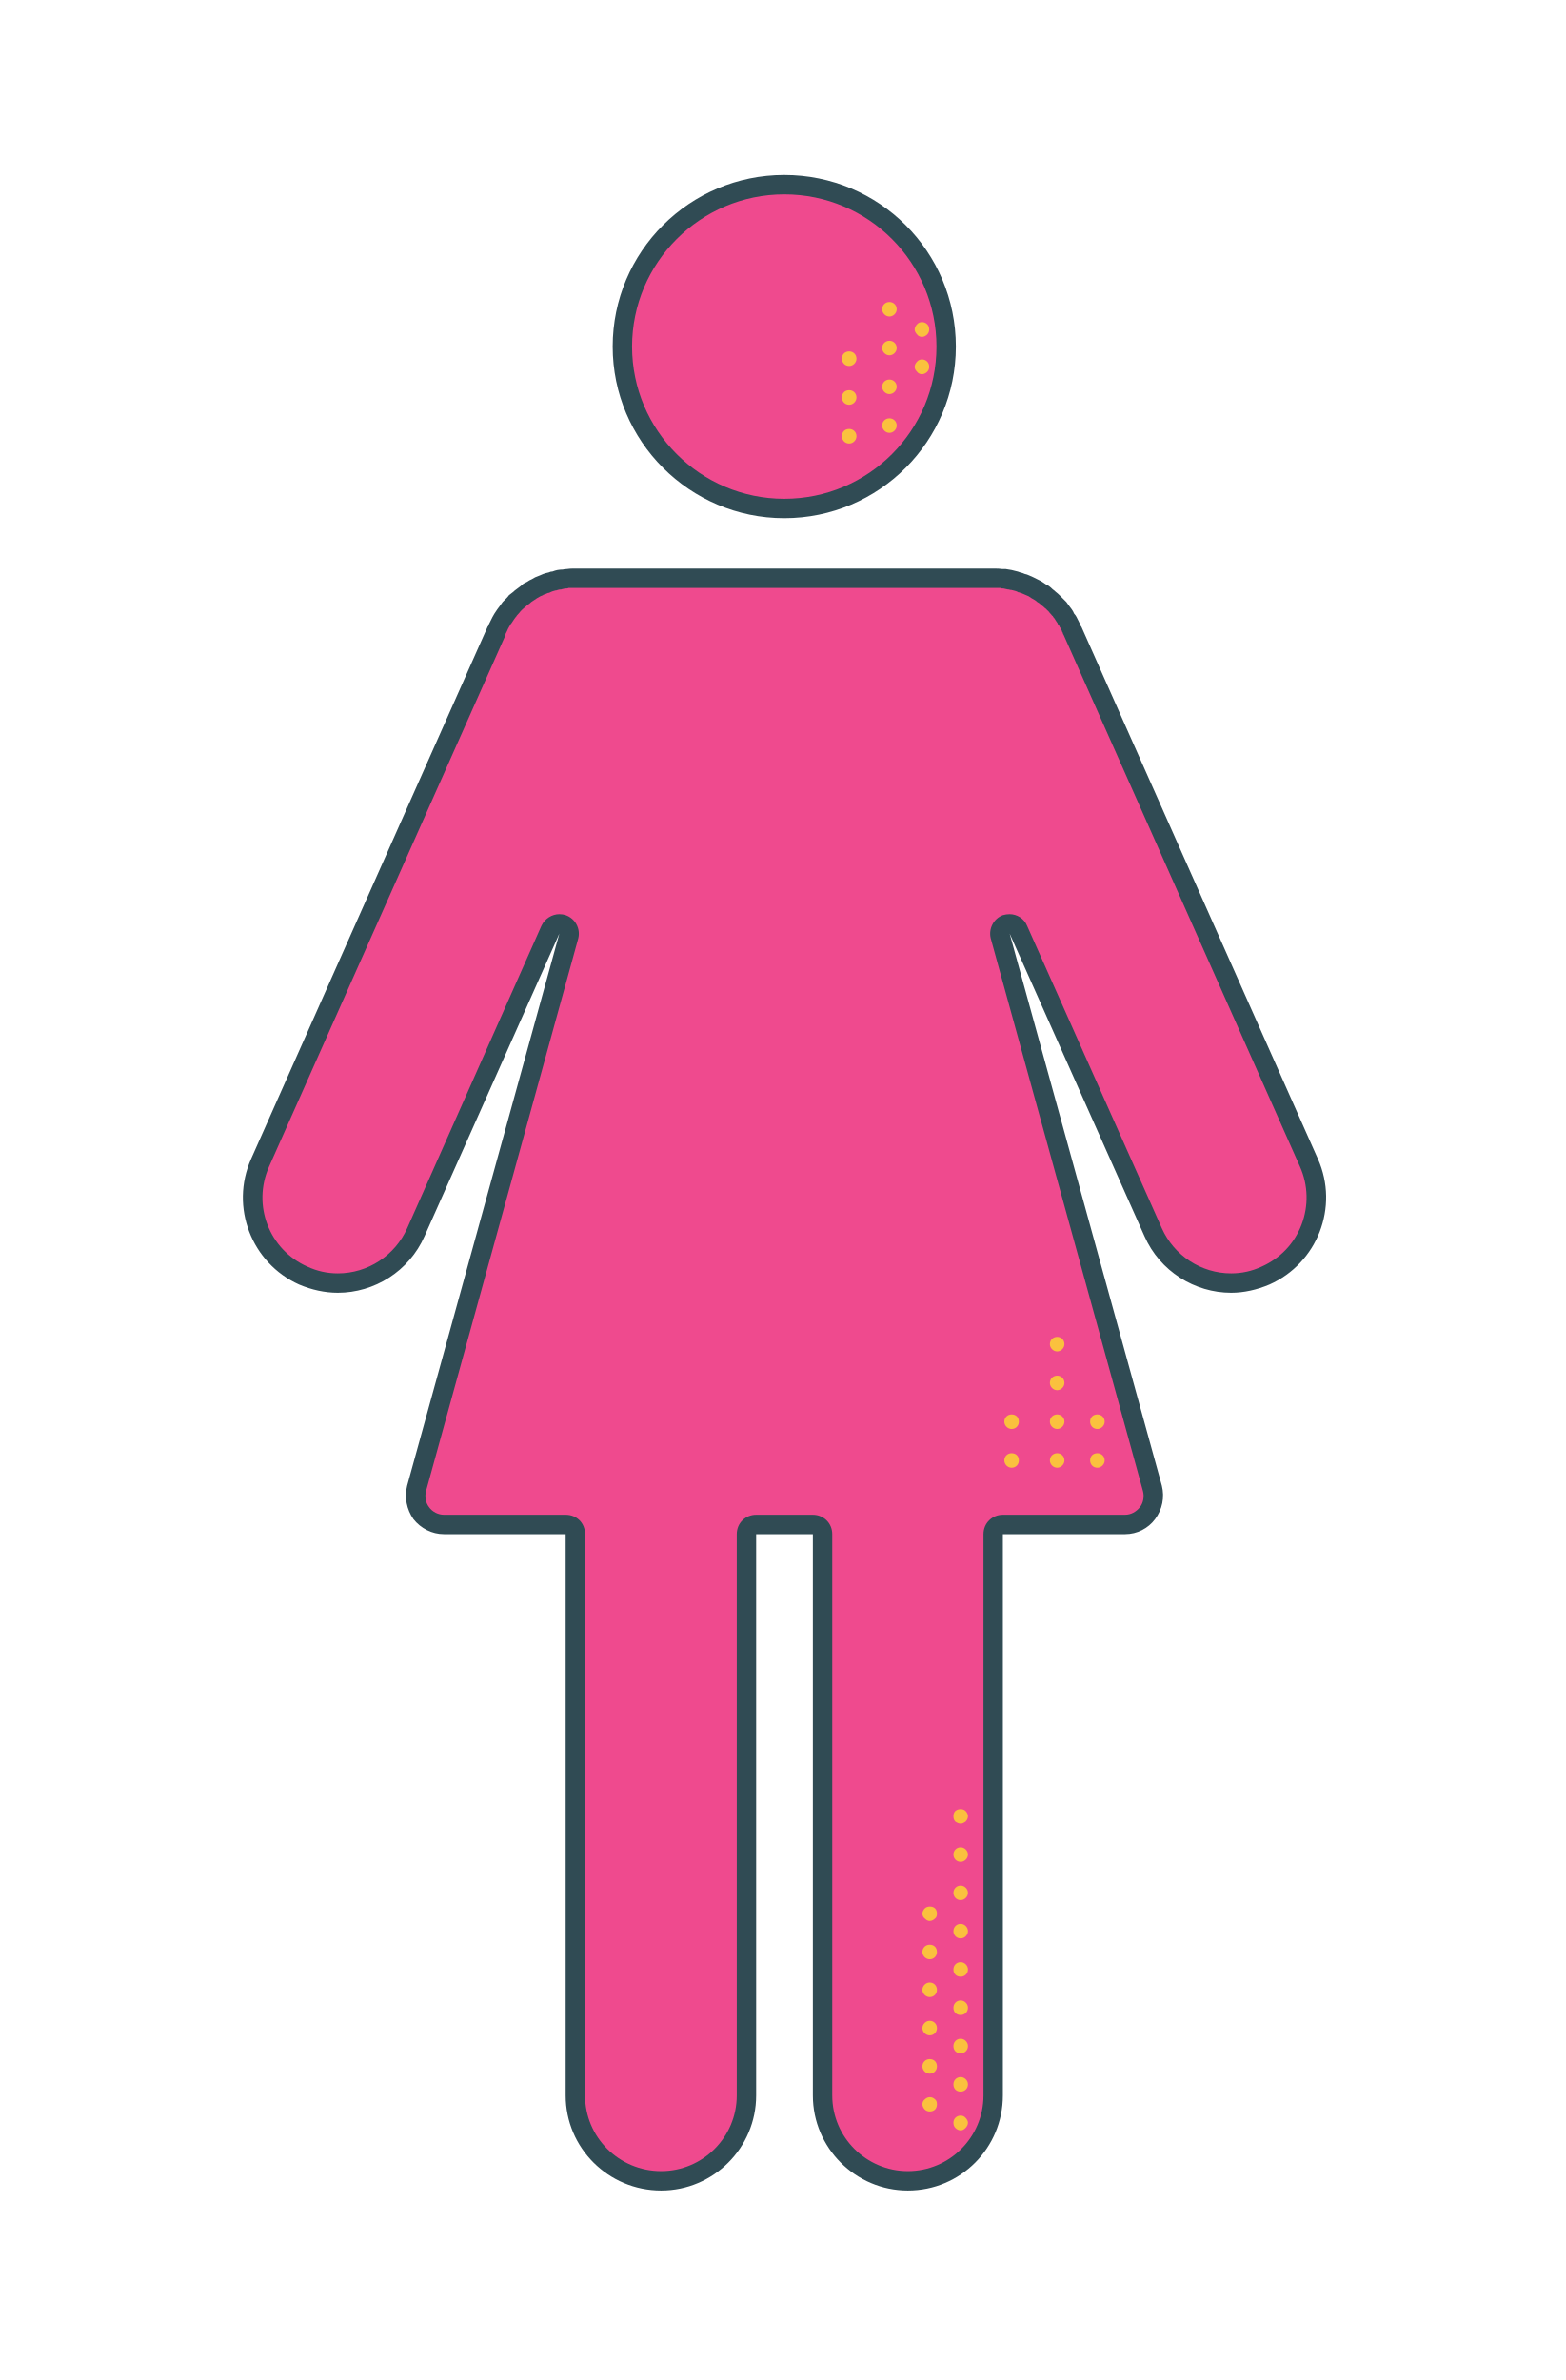
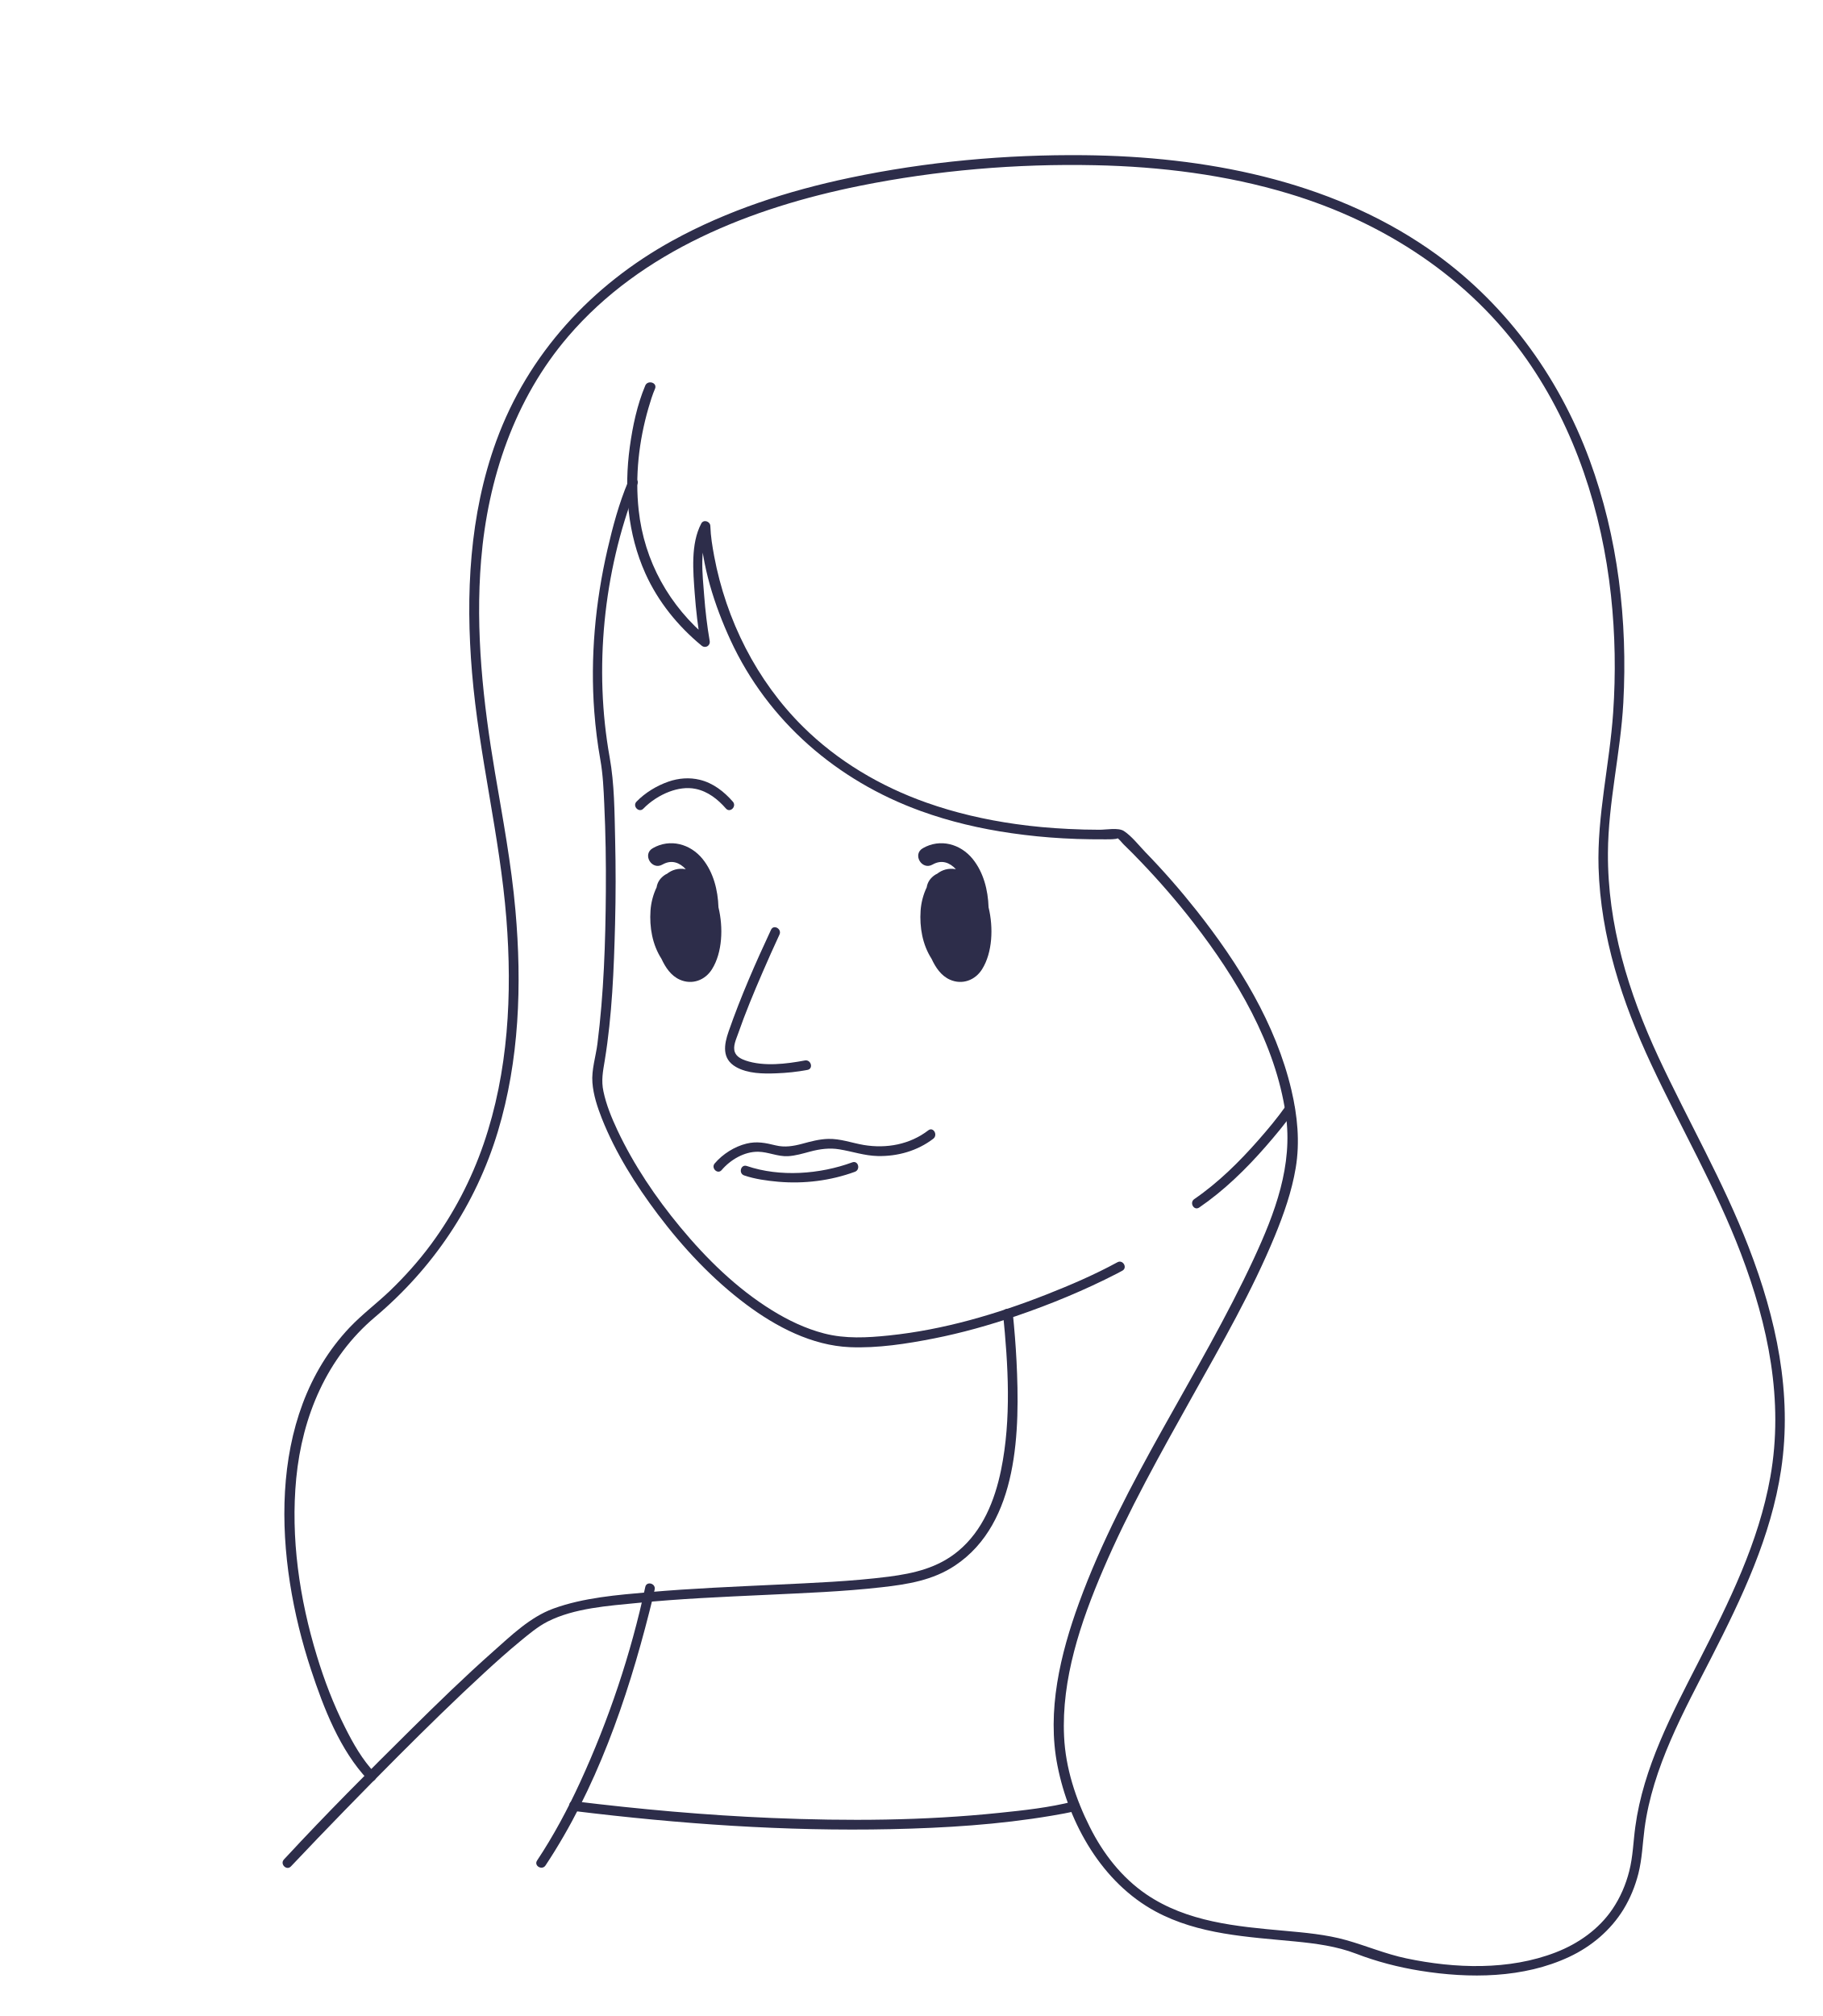
- <svg xmlns="http://www.w3.org/2000/svg" version="1.2" viewBox="0 0 323 491" width="323" height="491">
-   <style>.a{fill:#fff}.b{fill:#ef4a8e}.c{fill:#304b54}.d{fill:#fac13e}</style>
-   <path class="a" d="m662 744h-1000v-1000h1000z" />
-   <path class="b" d="m187.3 449.9c-9.7 0-17.6-7.9-17.6-17.6v-115.8c0-1.1-0.9-2-2-2h-11.7c-1.1 0-2 0.9-2 2v115.8c0 9.7-7.9 17.6-17.6 17.6-9.8 0-17.7-7.9-17.7-17.6v-115.8c0-1.1-0.9-2-2-2h-25.1c-1.8 0-3.6-0.9-4.7-2.3-1.1-1.5-1.4-3.4-1-5.1l31.4-114c0.3-1-0.2-2.1-1.2-2.4q-0.4-0.1-0.7-0.1c-0.8 0-1.5 0.4-1.8 1.2l-27.8 62.4c-2.8 6.4-9.1 10.5-16.1 10.5-2.5 0-4.9-0.5-7.1-1.5-8.9-4-12.9-14.4-9-23.3l49-110.2 0.2-0.3q0.3-0.6 0.6-1.1 0.1-0.3 0.2-0.5c0 0 0.1-0.2 0.1-0.2 0.2-0.3 0.4-0.5 0.5-0.7q0.3-0.4 0.6-0.7c0 0 0.1-0.2 0.1-0.2q0.2-0.3 0.4-0.5 0.3-0.4 0.7-0.7l0.4-0.5q0.4-0.4 0.8-0.7c0.2-0.2 0.3-0.3 0.5-0.5q0.4-0.2 0.8-0.5 0.3-0.3 0.6-0.5 0.4-0.2 0.7-0.4 0.4-0.2 0.8-0.5 0.3-0.1 0.6-0.2c0.4-0.2 0.7-0.3 1-0.5l0.6-0.2q0.5-0.2 1-0.3c0.2-0.1 0.8-0.2 0.8-0.2q0.4-0.1 0.8-0.2 0.4-0.1 0.9-0.1c0 0 0.6-0.1 0.8-0.2q0.6 0 1.2 0h0.7 86 0.3q0.7 0 1.3 0.1h0.6q0.6 0.1 1.1 0.2 0.3 0 0.6 0.1l0.2 0.1q0.4 0.1 0.8 0.2 0.5 0.1 0.9 0.3c0.3 0.1 0.5 0.2 0.7 0.2q0.5 0.2 0.9 0.4 0.3 0.2 0.7 0.4 0.4 0.2 0.7 0.4 0.4 0.2 0.8 0.4 0.3 0.2 0.6 0.5 0.4 0.2 0.8 0.6 0.2 0.1 0.5 0.4 0.4 0.3 0.8 0.7l0.3 0.4c0.4 0.3 0.6 0.6 0.8 0.8 0.1 0.2 0.5 0.6 0.5 0.6q0.3 0.4 0.5 0.7 0.3 0.4 0.5 0.7l0.2 0.3q0.1 0.2 0.2 0.5 0.3 0.5 0.6 1.1l0.1 0.2 49.1 110.3c1.9 4.3 2 9.1 0.3 13.5-1.7 4.4-5 7.9-9.3 9.8-2.3 1-4.7 1.5-7.1 1.5-7 0-13.3-4.1-16.1-10.5l-27.8-62.4c-0.3-0.8-1-1.2-1.8-1.2q-0.4 0-0.7 0.1c-1 0.4-1.5 1.4-1.2 2.4l31.3 114c0.5 1.7 0.2 3.6-0.9 5.1-1.1 1.4-2.9 2.3-4.7 2.3h-25.2c-1.1 0-2 0.9-2 2v115.8c0 9.7-7.9 17.6-17.6 17.6z" />
-   <path fill-rule="evenodd" class="c" d="m204.7 117.3c0 0 0.3 0 0.3 0q0.1 0 0.3 0 0.8 0 1.5 0.1 0.4 0 0.7 0 0.6 0.1 1.2 0.2 0.4 0.1 0.8 0.2 0.5 0.1 1 0.3 0.5 0.1 0.9 0.3 0.5 0.1 0.9 0.3 0.4 0.2 0.9 0.4 0.4 0.2 0.8 0.4 0.4 0.2 0.8 0.4 0.5 0.3 0.9 0.6 0.3 0.2 0.7 0.4 0.4 0.3 0.8 0.7 0.3 0.2 0.6 0.5 0.4 0.3 0.9 0.8 0.2 0.2 0.5 0.5 0.4 0.4 0.8 0.8 0.2 0.3 0.5 0.7 0.3 0.4 0.6 0.8 0.3 0.4 0.5 0.9 0.3 0.3 0.5 0.7 0.3 0.6 0.6 1.2 0.1 0.2 0.2 0.4l0.1 0.3q0 0 0.1 0.1l48.8 109.8c4.4 9.9-0.1 21.5-10 25.9-2.6 1.1-5.3 1.7-7.9 1.7-7.5 0-14.7-4.4-17.9-11.7l-27.8-62.4 31.4 113.9c0.6 2.4 0.1 4.9-1.4 6.9-1.4 1.9-3.7 3.1-6.2 3.1h-25.2v115.8c0 10.8-8.7 19.6-19.6 19.6-10.8 0-19.6-8.8-19.6-19.6v-115.8h-11.7v115.8c0 10.8-8.8 19.6-19.6 19.6-10.9 0-19.7-8.8-19.7-19.6v-115.8h-25.1c-2.5 0-4.8-1.2-6.3-3.1-1.4-2-1.9-4.5-1.3-6.9l31.4-113.9-27.8 62.4c-3.2 7.3-10.4 11.7-17.9 11.7-2.7 0-5.4-0.6-8-1.7-9.8-4.4-14.3-16-9.9-25.9l48.8-109.8q0-0.1 0.1-0.1l0.1-0.3q0.1-0.2 0.2-0.4 0.3-0.6 0.6-1.2 0.2-0.4 0.4-0.7 0.3-0.5 0.6-0.9 0.3-0.4 0.6-0.8 0.3-0.4 0.5-0.7 0.4-0.4 0.8-0.8 0.3-0.3 0.5-0.6 0.4-0.3 0.9-0.7 0.3-0.3 0.6-0.5 0.4-0.3 0.8-0.6 0.4-0.3 0.7-0.6 0.4-0.2 0.8-0.4 0.4-0.3 0.9-0.5 0.4-0.2 0.7-0.4 0.5-0.2 1-0.4 0.4-0.2 0.7-0.3 0.6-0.2 1.1-0.3 0.4-0.2 0.8-0.2 0.5-0.2 1-0.3 0.6-0.1 1.1-0.1 0.4-0.1 0.8-0.1 0.7-0.1 1.3-0.1 0.3 0 0.5 0c0 0 85.8 0 85.8 0q0.1 0 0.1 0 0.1 0 0.1 0zm-0.1 4h-85.9q-0.2 0-0.4 0-0.5 0-1 0-0.2 0.1-0.4 0.1h-0.3c-0.3 0.1-0.6 0.1-0.8 0.2q-0.4 0-0.7 0.1l-0.3 0.1q-0.2 0-0.5 0.1-0.4 0.1-0.8 0.3l-0.2 0.1q-0.2 0-0.4 0.1-0.4 0.2-0.8 0.3l-0.1 0.1q-0.2 0.1-0.5 0.2-0.3 0.2-0.7 0.4-0.3 0.2-0.6 0.4-0.3 0.2-0.6 0.4-0.3 0.3-0.6 0.5-0.3 0.2-0.5 0.4c-0.2 0.2-0.5 0.4-0.7 0.6q-0.1 0.1-0.3 0.3l-0.1 0.1q-0.3 0.4-0.6 0.7-0.2 0.2-0.3 0.4l-0.1 0.1c-0.2 0.3-0.4 0.5-0.5 0.7q-0.2 0.3-0.4 0.6l-0.1 0.1-0.1 0.2q-0.1 0.2-0.2 0.3-0.3 0.5-0.5 1-0.1 0.2-0.2 0.4l-0.1 0.2c0 0 0 0.1 0 0.2l-48.8 109.7c-3.5 7.9 0 17.1 7.9 20.6q3 1.4 6.3 1.4c6.2 0 11.8-3.7 14.3-9.3l27.7-62.4c0.7-1.5 2.2-2.4 3.7-2.4q0.7 0 1.3 0.2c2 0.7 3.1 2.8 2.6 4.8l-31.4 114c-0.3 1.1-0.1 2.4 0.6 3.3 0.7 1 1.9 1.6 3.1 1.6h25.1c2.3 0 4 1.7 4 4v115.8c0 8.6 7 15.6 15.7 15.6 8.6 0 15.6-7 15.6-15.6v-115.8c0-2.3 1.8-4 4-4h11.7c2.2 0 4 1.7 4 4v115.8c0 8.6 7 15.6 15.6 15.6 8.6 0 15.6-7 15.6-15.6v-115.8c0-2.3 1.8-4 4-4h25.2c1.2 0 2.3-0.6 3.1-1.6 0.7-0.9 0.9-2.2 0.6-3.3l-31.4-114c-0.5-2 0.6-4.1 2.5-4.8q0.7-0.2 1.4-0.2c1.5 0 3 0.9 3.6 2.4l27.8 62.4c2.5 5.6 8.1 9.3 14.3 9.3q3.3 0 6.3-1.4c3.8-1.7 6.7-4.7 8.2-8.6 1.5-3.9 1.4-8.2-0.3-12l-48.8-109.8q0 0-0.1-0.1v-0.2q-0.2-0.2-0.2-0.4-0.2-0.5-0.5-0.9-0.1-0.3-0.2-0.4l-0.2-0.2v-0.1q-0.2-0.3-0.4-0.6-0.2-0.4-0.5-0.7l-0.1-0.2q-0.2-0.1-0.3-0.3-0.3-0.3-0.6-0.7l-0.1-0.1q-0.2-0.1-0.3-0.3-0.4-0.3-0.7-0.6-0.3-0.2-0.5-0.4-0.3-0.3-0.7-0.5-0.2-0.2-0.5-0.4-0.3-0.2-0.7-0.4-0.3-0.2-0.6-0.4-0.3-0.1-0.7-0.3-0.3-0.1-0.7-0.3-0.3-0.1-0.6-0.2h-0.1q-0.3-0.2-0.7-0.3-0.4-0.1-0.8-0.2h-0.2q-0.2-0.1-0.5-0.1-0.4-0.1-0.9-0.2h-0.3q-0.1 0-0.2-0.1-0.7 0-1.3 0-0.1 0-0.3 0h-0.3v-4z" />
-   <path class="b" d="m161.8 104.9c-18.4 0-33.4-15-33.4-33.4 0-18.4 15-33.4 33.4-33.4 18.5 0 33.4 15 33.4 33.4 0 18.4-14.9 33.4-33.4 33.4z" />
-   <path fill-rule="evenodd" class="c" d="m197.2 71.5c0 19.5-15.8 35.4-35.4 35.4-19.5 0-35.4-15.9-35.4-35.4 0-19.6 15.9-35.4 35.4-35.4 19.6 0 35.4 15.8 35.4 35.4zm-66.8 0c0 17.3 14.1 31.4 31.4 31.4 17.4 0 31.4-14.1 31.4-31.4 0-17.3-14-31.4-31.4-31.4-17.3 0-31.4 14.1-31.4 31.4z" />
-   <path class="d" d="m198.2 376.2c-0.4 0-0.8-0.2-1.1-0.4-0.3-0.3-0.4-0.7-0.4-1.1 0-0.4 0.1-0.8 0.4-1.1 0.6-0.5 1.6-0.5 2.1 0 0.3 0.3 0.5 0.7 0.5 1.1 0 0.4-0.2 0.8-0.5 1.1-0.3 0.2-0.6 0.4-1 0.4z" />
-   <path class="d" d="m196.7 430c0-0.8 0.6-1.5 1.5-1.5 0.8 0 1.5 0.7 1.5 1.5 0 0.9-0.7 1.5-1.5 1.5-0.9 0-1.5-0.6-1.5-1.5zm0-7.9c0-0.8 0.6-1.5 1.5-1.5 0.8 0 1.5 0.7 1.5 1.5 0 0.9-0.7 1.5-1.5 1.5-0.9 0-1.5-0.6-1.5-1.5zm0-7.9c0-0.8 0.6-1.5 1.5-1.5 0.8 0 1.5 0.7 1.5 1.5 0 0.9-0.7 1.5-1.5 1.5-0.9 0-1.5-0.6-1.5-1.5zm0-7.9c0-0.8 0.6-1.5 1.5-1.5 0.8 0 1.5 0.7 1.5 1.5 0 0.9-0.7 1.5-1.5 1.5-0.9 0-1.5-0.6-1.5-1.5zm0-7.9c0-0.8 0.6-1.5 1.5-1.5 0.8 0 1.5 0.7 1.5 1.5 0 0.8-0.7 1.5-1.5 1.5-0.9 0-1.5-0.7-1.5-1.5zm0-7.9c0-0.8 0.6-1.5 1.5-1.5 0.8 0 1.5 0.7 1.5 1.5 0 0.8-0.7 1.5-1.5 1.5-0.9 0-1.5-0.7-1.5-1.5zm0-7.9c0-0.8 0.6-1.5 1.5-1.5 0.8 0 1.5 0.7 1.5 1.5 0 0.8-0.7 1.5-1.5 1.5-0.9 0-1.5-0.7-1.5-1.5z" />
-   <path class="d" d="m198.2 439.5c-0.4 0-0.8-0.2-1.1-0.5-0.3-0.3-0.4-0.7-0.4-1.1 0-0.3 0.1-0.7 0.4-1 0.6-0.6 1.6-0.6 2.1 0 0.3 0.3 0.5 0.7 0.5 1 0 0.4-0.2 0.8-0.5 1.1-0.3 0.3-0.6 0.5-1 0.5z" />
-   <path class="d" d="m191.8 396.3c-0.4 0-0.7-0.2-1-0.5-0.3-0.2-0.5-0.6-0.5-1 0-0.4 0.2-0.8 0.5-1.1 0.5-0.5 1.6-0.5 2.1 0 0.3 0.3 0.4 0.7 0.4 1.1 0 0.4-0.1 0.8-0.4 1-0.3 0.3-0.7 0.5-1.1 0.5z" />
-   <path class="d" d="m190.3 426.3c0-0.9 0.7-1.5 1.5-1.5 0.9 0 1.5 0.6 1.5 1.5 0 0.8-0.6 1.5-1.5 1.5-0.8 0-1.5-0.7-1.5-1.5zm0-7.9c0-0.8 0.7-1.5 1.5-1.5 0.9 0 1.5 0.7 1.5 1.5 0 0.8-0.6 1.5-1.5 1.5-0.8 0-1.5-0.7-1.5-1.5zm0-7.9c0-0.8 0.7-1.5 1.5-1.5 0.9 0 1.5 0.7 1.5 1.5 0 0.8-0.6 1.5-1.5 1.5-0.8 0-1.5-0.7-1.5-1.5zm0-7.8c0-0.9 0.7-1.5 1.5-1.5 0.9 0 1.5 0.6 1.5 1.5 0 0.8-0.6 1.5-1.5 1.5-0.8 0-1.5-0.7-1.5-1.5z" />
-   <path class="d" d="m191.8 435.6c-0.3 0-0.7-0.1-1-0.4-0.3-0.3-0.5-0.7-0.5-1.1 0-0.4 0.2-0.8 0.5-1 0.6-0.6 1.5-0.6 2.1 0 0.3 0.2 0.4 0.6 0.4 1 0 0.4-0.1 0.8-0.4 1.1-0.3 0.3-0.7 0.4-1.1 0.4z" />
-   <path class="d" d="m207.2 301.3c0-0.9 0.7-1.5 1.5-1.5 0.9 0 1.5 0.6 1.5 1.5 0 0.8-0.6 1.5-1.5 1.5-0.8 0-1.5-0.7-1.5-1.5zm0-8c0-0.9 0.7-1.5 1.5-1.5 0.9 0 1.5 0.6 1.5 1.5 0 0.8-0.6 1.5-1.5 1.5-0.8 0-1.5-0.7-1.5-1.5z" />
-   <path class="d" d="m216.6 301.3c0-0.9 0.7-1.5 1.5-1.5 0.8 0 1.5 0.6 1.5 1.5 0 0.8-0.7 1.5-1.5 1.5-0.8 0-1.5-0.7-1.5-1.5zm0-8c0-0.9 0.7-1.5 1.5-1.5 0.8 0 1.5 0.6 1.5 1.5 0 0.8-0.7 1.5-1.5 1.5-0.8 0-1.5-0.7-1.5-1.5zm0-8c0-0.9 0.7-1.5 1.5-1.5 0.8 0 1.5 0.6 1.5 1.5 0 0.8-0.7 1.5-1.5 1.5-0.8 0-1.5-0.7-1.5-1.5zm0-8c0-0.9 0.7-1.5 1.5-1.5 0.8 0 1.5 0.6 1.5 1.5 0 0.8-0.7 1.5-1.5 1.5-0.8 0-1.5-0.7-1.5-1.5z" />
-   <path class="d" d="m224.9 301.3c0-0.9 0.6-1.5 1.5-1.5 0.8 0 1.5 0.6 1.5 1.5 0 0.8-0.7 1.5-1.5 1.5-0.9 0-1.5-0.7-1.5-1.5zm0-8c0-0.9 0.6-1.5 1.5-1.5 0.8 0 1.5 0.6 1.5 1.5 0 0.8-0.7 1.5-1.5 1.5-0.9 0-1.5-0.7-1.5-1.5z" />
-   <path class="d" d="m173.7 90c0-0.9 0.6-1.5 1.5-1.5 0.8 0 1.5 0.6 1.5 1.5 0 0.8-0.7 1.5-1.5 1.5-0.9 0-1.5-0.7-1.5-1.5zm0-8c0-0.9 0.6-1.5 1.5-1.5 0.8 0 1.5 0.6 1.5 1.5 0 0.8-0.7 1.5-1.5 1.5-0.9 0-1.5-0.7-1.5-1.5zm0-8c0-0.9 0.6-1.5 1.5-1.5 0.8 0 1.5 0.6 1.5 1.5 0 0.8-0.7 1.5-1.5 1.5-0.9 0-1.5-0.7-1.5-1.5z" />
-   <path class="d" d="m182 87.8c0-0.9 0.7-1.5 1.5-1.5 0.8 0 1.5 0.6 1.5 1.5 0 0.8-0.7 1.5-1.5 1.5-0.8 0-1.5-0.7-1.5-1.5zm0-8c0-0.9 0.7-1.5 1.5-1.5 0.8 0 1.5 0.6 1.5 1.5 0 0.8-0.7 1.5-1.5 1.5-0.8 0-1.5-0.7-1.5-1.5zm0-8c0-0.9 0.7-1.5 1.5-1.5 0.8 0 1.5 0.6 1.5 1.5 0 0.8-0.7 1.5-1.5 1.5-0.8 0-1.5-0.7-1.5-1.5zm0-8c0-0.9 0.7-1.5 1.5-1.5 0.8 0 1.5 0.6 1.5 1.5 0 0.8-0.7 1.5-1.5 1.5-0.8 0-1.5-0.7-1.5-1.5z" />
-   <path class="d" d="m190.2 77.2c-0.4 0-0.8-0.2-1-0.5-0.3-0.3-0.5-0.6-0.5-1 0-0.4 0.2-0.8 0.5-1.1 0.5-0.6 1.5-0.6 2.1 0 0.3 0.3 0.4 0.7 0.4 1.1 0 0.3-0.1 0.7-0.4 1-0.3 0.3-0.7 0.5-1.1 0.5z" />
-   <path class="d" d="m190.2 69.5c-0.4 0-0.8-0.2-1-0.5-0.3-0.3-0.5-0.7-0.5-1 0-0.4 0.2-0.8 0.5-1.1 0.5-0.6 1.5-0.6 2.1 0 0.3 0.3 0.4 0.7 0.4 1.1 0 0.3-0.1 0.7-0.4 1-0.3 0.3-0.7 0.5-1.1 0.5z" />
-   <path class="d" d="m878.1 418.9c-9.7 0-17.6-7.9-17.6-17.6v-96.7c0-1.1-0.9-2-2-2h-11.8c-1.1 0-2 0.9-2 2v96.7c0 9.7-7.9 17.6-17.6 17.6-9.7 0-17.6-7.9-17.6-17.6v-249.4c0-1-0.8-1.8-1.8-1.9q-0.1-0.1-0.2-0.1c-0.9 0-1.7 0.7-1.9 1.6l-17.6 68.9c-2 7.8-9 13.3-17 13.3q-2.2 0-4.4-0.6c-9.4-2.4-15.1-12-12.7-21.4l28-110.2c0.1-0.1 0.1-0.3 0.1-0.4q0.2-0.4 0.4-1 0.1-0.3 0.2-0.6 0.2-0.5 0.4-0.9 0.2-0.4 0.3-0.7 0.2-0.4 0.5-0.8 0.2-0.4 0.4-0.8 0.2-0.3 0.5-0.6 0.2-0.4 0.5-0.8 0.3-0.3 0.5-0.6 0.3-0.3 0.6-0.6 0.3-0.3 0.6-0.6 0.3-0.3 0.6-0.6 0.4-0.3 0.7-0.5 0.3-0.3 0.6-0.5 0.4-0.3 0.9-0.5 0.2-0.2 0.5-0.4 0.5-0.3 1-0.5l0.5-0.3q0.5-0.2 1-0.4 0.3-0.1 0.6-0.2 0.5-0.1 1-0.3 0.4-0.1 0.7-0.2 0.5-0.1 0.9-0.1 0.4-0.1 0.9-0.2 0.4 0 0.8-0.1 0.5 0 1 0c0.1 0 0.3 0 0.3 0h107.3c0 0 0.3 0 0.4 0q0.5 0 1.1 0 0.3 0.1 0.6 0.1 0.6 0.1 1 0.2 0.4 0 0.8 0.1 0.4 0.1 0.9 0.2 0.4 0.2 0.8 0.3 0.4 0.1 0.7 0.3 0.5 0.1 0.9 0.3l0.6 0.3c0.4 0.2 0.7 0.3 1 0.5q0.2 0.2 0.5 0.3c0.3 0.2 0.6 0.4 0.9 0.6q0.3 0.2 0.6 0.5 0.3 0.2 0.6 0.5 0.4 0.3 0.7 0.6c0.2 0.2 0.4 0.4 0.6 0.6q0.3 0.3 0.6 0.7 0.3 0.3 0.5 0.5 0.3 0.4 0.6 0.8 0.2 0.3 0.4 0.6 0.2 0.4 0.4 0.8 0.3 0.4 0.5 0.7 0.1 0.4 0.3 0.8 0.2 0.4 0.4 0.9 0.1 0.3 0.2 0.7 0.2 0.5 0.4 1c0 0 0 0.2 0 0.2l28.1 110.3c2.4 9.4-3.3 19-12.7 21.4q-2.2 0.6-4.4 0.6c-8 0-15-5.5-17-13.3l-17.6-68.9c-0.2-0.9-1-1.5-1.9-1.5q-0.1 0-0.2 0c-1 0.1-1.8 1-1.8 2v249.3c0 9.7-7.9 17.6-17.6 17.6z" />
-   <path fill-rule="evenodd" class="c" d="m906.6 86.3q0.6 0 1.2 0 0.4 0.1 0.8 0.1 0.6 0.1 1.1 0.2 0.4 0.1 0.9 0.2 0.4 0.1 0.9 0.2 0.5 0.1 1 0.3 0.4 0.1 0.8 0.3 0.5 0.2 1 0.4 0.3 0.2 0.7 0.3 0.5 0.3 0.9 0.6 0.4 0.2 0.7 0.4 0.5 0.3 0.9 0.6 0.4 0.2 0.7 0.5 0.4 0.3 0.7 0.6 0.4 0.3 0.8 0.7 0.3 0.3 0.6 0.6 0.4 0.3 0.7 0.8 0.3 0.3 0.5 0.6 0.4 0.4 0.7 0.8 0.2 0.4 0.5 0.7 0.2 0.5 0.5 0.9 0.2 0.4 0.4 0.8 0.2 0.4 0.4 0.8 0.3 0.5 0.5 1 0.1 0.4 0.2 0.8 0.2 0.6 0.4 1.1 0.1 0.2 0.1 0.4l28.1 110.2c2.6 10.5-3.7 21.2-14.2 23.9q-2.4 0.6-4.9 0.6c-8.7 0-16.7-5.9-18.9-14.8l-17.6-68.9v249.3c0 10.8-8.8 19.6-19.6 19.6-10.8 0-19.6-8.8-19.6-19.6v-96.7h-11.8v96.7c0 10.8-8.8 19.6-19.6 19.6-10.8 0-19.6-8.8-19.6-19.6v-249.4l-17.6 69c-2.2 8.9-10.2 14.8-18.9 14.8q-2.5 0-4.9-0.6c-10.5-2.7-16.8-13.4-14.2-23.9l28.1-110.2q0.1-0.2 0.1-0.4 0.2-0.5 0.4-1.1 0.1-0.4 0.2-0.8 0.2-0.5 0.5-1 0.2-0.4 0.4-0.8 0.2-0.4 0.4-0.8 0.3-0.4 0.5-0.9 0.3-0.3 0.5-0.7 0.3-0.4 0.7-0.8 0.2-0.3 0.5-0.7 0.3-0.4 0.7-0.7 0.3-0.3 0.6-0.7 0.4-0.3 0.7-0.6 0.4-0.3 0.8-0.6 0.3-0.3 0.7-0.5 0.4-0.3 0.9-0.6 0.3-0.2 0.6-0.4 0.5-0.3 1.1-0.6 0.3-0.1 0.6-0.3 0.5-0.2 1.1-0.4 0.3-0.2 0.7-0.3 0.5-0.2 1-0.3 0.5-0.1 0.9-0.2 0.5-0.1 0.9-0.2 0.5-0.1 1.1-0.2 0.4 0 0.8-0.1 0.6 0 1.2 0 0.2 0 0.4 0h107.2q0.2 0 0.4 0zm-107.6 4q-0.1 0-0.3 0-0.5 0-1 0-0.3 0.1-0.6 0.1-0.5 0.1-0.9 0.1-0.3 0.1-0.7 0.2-0.3 0.1-0.7 0.2-0.4 0.1-0.8 0.2-0.3 0.1-0.5 0.2-0.5 0.2-1 0.4-0.2 0.1-0.4 0.2-0.4 0.2-0.9 0.4-0.2 0.2-0.5 0.4-0.3 0.2-0.7 0.4-0.3 0.2-0.5 0.4-0.4 0.3-0.7 0.6-0.2 0.2-0.5 0.4-0.3 0.3-0.6 0.6c-0.1 0.1-0.3 0.4-0.5 0.6q-0.2 0.2-0.4 0.5-0.3 0.3-0.5 0.7-0.2 0.2-0.4 0.5-0.2 0.3-0.4 0.7-0.2 0.3-0.4 0.7-0.1 0.3-0.3 0.6-0.2 0.4-0.3 0.8-0.2 0.3-0.2 0.6-0.2 0.4-0.3 0.9c-0.1 0.1-0.1 0.2-0.1 0.4l-28.1 110.1c-2.1 8.4 3 16.9 11.3 19q1.9 0.5 3.9 0.5c7.1 0 13.3-4.9 15.1-11.8l17.5-68.9c0.5-1.8 2.1-3.1 3.9-3.1q0.2 0 0.5 0.1c2 0.2 3.5 1.9 3.5 3.9v249.4c0 8.6 7 15.6 15.6 15.6 8.6 0 15.6-7 15.6-15.6v-96.7c0-2.2 1.8-4 4-4h11.8c2.2 0 4 1.8 4 4v96.7c0 8.6 7 15.6 15.6 15.6 8.6 0 15.6-7 15.6-15.6v-249.3c0-2.1 1.5-3.8 3.5-4q0.3 0 0.5 0c1.8 0 3.4 1.2 3.9 3l17.5 68.9c1.8 6.9 8 11.8 15.1 11.8q2 0 3.9-0.5c8.4-2.1 13.4-10.6 11.3-19l-28-110.1q-0.1-0.2-0.2-0.4-0.1-0.5-0.2-0.9-0.2-0.3-0.3-0.6-0.1-0.4-0.3-0.8-0.2-0.3-0.3-0.7-0.2-0.3-0.4-0.6-0.2-0.4-0.4-0.7-0.2-0.3-0.4-0.5-0.2-0.4-0.5-0.7-0.2-0.3-0.4-0.5-0.3-0.4-0.6-0.7-0.2-0.2-0.4-0.4l-0.1-0.1q-0.2-0.2-0.5-0.5-0.3-0.2-0.6-0.4-0.3-0.3-0.6-0.5-0.3-0.2-0.7-0.4l-0.1-0.1q-0.2-0.1-0.4-0.3-0.4-0.2-0.8-0.4h-0.1q-0.3-0.1-0.5-0.2-0.4-0.2-0.8-0.4-0.3-0.1-0.6-0.2-0.4-0.1-0.8-0.2-0.4-0.1-0.7-0.2-0.4-0.1-0.7-0.2-0.5 0-0.9-0.1-0.3 0-0.6-0.1-0.5 0-1 0-0.2 0-0.4 0z" />
-   <path class="d" d="m852.6 73.9c-18.4 0-33.4-15-33.4-33.4 0-18.4 15-33.4 33.4-33.4 18.4 0 33.4 15 33.4 33.4 0 18.4-15 33.4-33.4 33.4z" />
-   <path fill-rule="evenodd" class="c" d="m888 40.5c0 19.5-15.8 35.4-35.4 35.4-19.6 0-35.4-15.9-35.4-35.4 0-19.6 15.8-35.4 35.4-35.4 19.6 0 35.4 15.8 35.4 35.4zm-66.8 0c0 17.3 14.1 31.4 31.4 31.4 17.3 0 31.4-14.1 31.4-31.4 0-17.3-14.1-31.4-31.4-31.4-17.3 0-31.4 14.1-31.4 31.4z" />
-   <path class="b" d="m888.2 345.2c-0.4 0-0.7-0.2-1-0.4-0.3-0.3-0.5-0.7-0.5-1.1 0-0.4 0.2-0.8 0.5-1.1 0.6-0.5 1.5-0.5 2.1 0 0.3 0.3 0.4 0.7 0.4 1.1 0 0.4-0.1 0.8-0.4 1.1-0.3 0.2-0.7 0.4-1.1 0.4z" />
-   <path class="b" d="m886.7 399c0-0.8 0.7-1.5 1.5-1.5 0.9 0 1.5 0.7 1.5 1.5 0 0.9-0.6 1.5-1.5 1.5-0.8 0-1.5-0.6-1.5-1.5zm0-7.9c0-0.8 0.7-1.5 1.5-1.5 0.9 0 1.5 0.7 1.5 1.5 0 0.9-0.6 1.5-1.5 1.5-0.8 0-1.5-0.6-1.5-1.5zm0-7.9c0-0.8 0.7-1.5 1.5-1.5 0.9 0 1.5 0.7 1.5 1.5 0 0.9-0.6 1.5-1.5 1.5-0.8 0-1.5-0.6-1.5-1.5zm0-7.9c0-0.8 0.7-1.5 1.5-1.5 0.9 0 1.5 0.7 1.5 1.5 0 0.9-0.6 1.5-1.5 1.5-0.8 0-1.5-0.6-1.5-1.5zm0-7.9c0-0.8 0.7-1.5 1.5-1.5 0.9 0 1.5 0.7 1.5 1.5 0 0.8-0.6 1.5-1.5 1.5-0.8 0-1.5-0.7-1.5-1.5zm0-7.9c0-0.8 0.7-1.5 1.5-1.5 0.9 0 1.5 0.7 1.5 1.5 0 0.8-0.6 1.5-1.5 1.5-0.8 0-1.5-0.7-1.5-1.5zm0-7.9c0-0.8 0.7-1.5 1.5-1.5 0.9 0 1.5 0.7 1.5 1.5 0 0.8-0.6 1.5-1.5 1.5-0.8 0-1.5-0.7-1.5-1.5z" />
-   <path class="b" d="m888.2 408.5c-0.4 0-0.7-0.2-1-0.5-0.3-0.3-0.5-0.7-0.5-1.1 0-0.3 0.2-0.7 0.5-1 0.5-0.6 1.5-0.6 2.1 0 0.3 0.3 0.4 0.7 0.4 1 0 0.4-0.1 0.8-0.4 1.1-0.3 0.3-0.7 0.5-1.1 0.5z" />
-   <path class="b" d="m881.9 365.3c-0.4 0-0.7-0.2-1-0.5-0.3-0.2-0.5-0.6-0.5-1 0-0.4 0.2-0.8 0.5-1.1 0.5-0.5 1.5-0.5 2.1 0 0.3 0.3 0.4 0.7 0.4 1.1 0 0.4-0.1 0.8-0.4 1-0.3 0.3-0.7 0.5-1.1 0.5z" />
-   <path class="b" d="m880.4 395.3c0-0.9 0.7-1.5 1.5-1.5 0.9 0 1.5 0.6 1.5 1.5 0 0.8-0.6 1.5-1.5 1.5-0.8 0-1.5-0.7-1.5-1.5zm0-7.9c0-0.8 0.7-1.5 1.5-1.5 0.9 0 1.5 0.7 1.5 1.5 0 0.8-0.6 1.5-1.5 1.5-0.8 0-1.5-0.7-1.5-1.5zm0-7.9c0-0.8 0.7-1.5 1.5-1.5 0.9 0 1.5 0.7 1.5 1.5 0 0.8-0.6 1.5-1.5 1.5-0.8 0-1.5-0.7-1.5-1.5zm0-7.8c0-0.9 0.7-1.5 1.5-1.5 0.9 0 1.5 0.6 1.5 1.5 0 0.8-0.6 1.5-1.5 1.5-0.8 0-1.5-0.7-1.5-1.5z" />
-   <path class="b" d="m881.9 404.6c-0.4 0-0.7-0.1-1-0.4-0.3-0.3-0.5-0.7-0.5-1.1 0-0.4 0.2-0.8 0.5-1 0.5-0.6 1.5-0.6 2.1 0 0.3 0.3 0.4 0.6 0.4 1 0 0.4-0.1 0.8-0.4 1.1-0.3 0.3-0.7 0.4-1.1 0.4z" />
-   <path class="b" d="m863.2 59c0-0.9 0.7-1.5 1.5-1.5 0.9 0 1.5 0.6 1.5 1.5 0 0.8-0.6 1.5-1.5 1.5-0.8 0-1.5-0.7-1.5-1.5zm0-8c0-0.9 0.7-1.5 1.5-1.5 0.9 0 1.5 0.6 1.5 1.5 0 0.8-0.6 1.5-1.5 1.5-0.8 0-1.5-0.7-1.5-1.5zm0-8c0-0.9 0.7-1.5 1.5-1.5 0.9 0 1.5 0.6 1.5 1.5 0 0.8-0.6 1.5-1.5 1.5-0.8 0-1.5-0.7-1.5-1.5z" />
-   <path class="b" d="m871.6 56.8c0-0.9 0.6-1.5 1.5-1.5 0.8 0 1.5 0.6 1.5 1.5 0 0.8-0.7 1.5-1.5 1.5-0.9 0-1.5-0.7-1.5-1.5zm0-8c0-0.9 0.6-1.5 1.5-1.5 0.8 0 1.5 0.6 1.5 1.5 0 0.8-0.7 1.5-1.5 1.5-0.9 0-1.5-0.7-1.5-1.5zm0-8c0-0.9 0.6-1.5 1.5-1.5 0.8 0 1.5 0.6 1.5 1.5 0 0.8-0.7 1.5-1.5 1.5-0.9 0-1.5-0.7-1.5-1.5zm0-8c0-0.9 0.6-1.5 1.5-1.5 0.8 0 1.5 0.6 1.5 1.5 0 0.8-0.7 1.5-1.5 1.5-0.9 0-1.5-0.7-1.5-1.5z" />
-   <path class="b" d="m879.8 46.2c-0.4 0-0.8-0.2-1.1-0.5-0.3-0.3-0.4-0.6-0.4-1 0-0.4 0.1-0.8 0.4-1.1 0.6-0.6 1.6-0.6 2.1 0 0.3 0.3 0.5 0.7 0.5 1.1 0 0.4-0.2 0.7-0.5 1-0.2 0.3-0.6 0.5-1 0.5z" />
-   <path class="b" d="m879.8 38.5c-0.4 0-0.8-0.2-1.1-0.5-0.3-0.3-0.4-0.7-0.4-1 0-0.4 0.1-0.8 0.4-1.1 0.6-0.6 1.6-0.6 2.1 0 0.3 0.3 0.5 0.7 0.5 1.1 0 0.3-0.2 0.7-0.5 1-0.2 0.3-0.6 0.5-1 0.5z" />
-   <path class="b" d="m943.2 220.5c0-0.8 0.6-1.5 1.5-1.5 0.8 0 1.5 0.7 1.5 1.5 0 0.9-0.7 1.5-1.5 1.5-0.9 0-1.5-0.6-1.5-1.5zm0-8c0-0.8 0.6-1.5 1.5-1.5 0.8 0 1.5 0.7 1.5 1.5 0 0.9-0.7 1.5-1.5 1.5-0.9 0-1.5-0.6-1.5-1.5z" />
-   <path class="b" d="m936.7 216.5c0-0.8 0.7-1.5 1.5-1.5 0.9 0 1.5 0.7 1.5 1.5 0 0.9-0.6 1.5-1.5 1.5-0.8 0-1.5-0.6-1.5-1.5zm0-8c0-0.8 0.7-1.5 1.5-1.5 0.9 0 1.5 0.7 1.5 1.5 0 0.9-0.6 1.5-1.5 1.5-0.8 0-1.5-0.6-1.5-1.5zm0-8c0-0.8 0.7-1.5 1.5-1.5 0.9 0 1.5 0.7 1.5 1.5 0 0.9-0.6 1.5-1.5 1.5-0.8 0-1.5-0.6-1.5-1.5zm0-8c0-0.8 0.7-1.5 1.5-1.5 0.9 0 1.5 0.7 1.5 1.5 0 0.9-0.6 1.5-1.5 1.5-0.8 0-1.5-0.6-1.5-1.5z" />
+ <svg xmlns="http://www.w3.org/2000/svg" version="1.1" x="0px" y="0px" viewBox="0 0 251 277.61" style="enable-background:new 0 0 251 277.61;" xml:space="preserve">
+   <style type="text/css">
+ 	.st0{fill:#FFFFFF;}
+ 	.st1{fill:#2D2D4A;}
+ </style>
+   <g id="BACKGROUND">
+     <rect x="-114" y="-117" class="st0" width="500" height="500" />
+   </g>
+   <g id="OBJECTS">
+     <g>
+       <path class="st1" d="M136.15,124.94c-0.08-2.38-0.69-4.8-2.18-6.65c-1.68-2.08-4.48-2.86-6.87-1.49c-1.48,0.84-0.14,3.1,1.34,2.25    c1.28-0.73,2.39-0.24,3.21,0.64c-1.04-0.18-1.9,0.09-2.6,0.64c-0.07,0.04-0.15,0.06-0.22,0.11c-0.73,0.46-1.1,1.09-1.2,1.75    c-0.49,1.01-0.77,2.16-0.84,3.19c-0.16,2.32,0.26,4.71,1.51,6.65c0.55,1.19,1.31,2.34,2.54,2.88c1.68,0.74,3.47,0.08,4.42-1.45    C136.69,131.18,136.83,127.74,136.15,124.94z" />
+       <path class="st1" d="M98.95,124.94c-0.08-2.38-0.69-4.8-2.18-6.65c-1.68-2.08-4.48-2.86-6.87-1.49c-1.48,0.84-0.14,3.1,1.34,2.25    c1.28-0.73,2.39-0.24,3.21,0.64c-1.04-0.18-1.9,0.09-2.6,0.64c-0.07,0.04-0.15,0.06-0.22,0.11c-0.73,0.46-1.1,1.09-1.2,1.75    c-0.49,1.01-0.77,2.16-0.84,3.19c-0.16,2.32,0.26,4.71,1.51,6.65c0.55,1.19,1.31,2.34,2.54,2.88c1.68,0.74,3.47,0.08,4.42-1.45    C99.49,131.18,99.63,127.74,98.95,124.94z" />
+       <g>
+         <g>
+           <path class="st1" d="M99.39,161.12c1.21-1.42,3.12-2.55,5.02-2.52c1.4,0.02,2.68,0.68,4.11,0.61c1.06-0.06,2.06-0.37,3.08-0.64      c1.33-0.35,2.64-0.53,4.01-0.3c1.78,0.29,3.45,0.88,5.28,0.92c2.73,0.06,5.46-0.71,7.64-2.38c0.68-0.52,0.01-1.69-0.68-1.16      c-2.54,1.95-5.75,2.54-8.88,2.02c-1.65-0.28-3.2-0.88-4.9-0.84c-1.23,0.03-2.4,0.35-3.58,0.67c-1.23,0.33-2.41,0.53-3.67,0.22      c-1.38-0.34-2.59-0.59-4.01-0.24c-1.64,0.4-3.27,1.43-4.37,2.72C97.88,160.83,98.83,161.78,99.39,161.12L99.39,161.12z" />
+         </g>
+       </g>
+       <g>
+         <g>
+           <path class="st1" d="M102.49,161.86c1.5,0.51,3.13,0.73,4.69,0.87c3.57,0.31,7.19-0.14,10.56-1.37c0.81-0.3,0.46-1.6-0.36-1.3      c-4.48,1.64-9.94,2.06-14.53,0.5C102.03,160.28,101.67,161.58,102.49,161.86L102.49,161.86z" />
+         </g>
+       </g>
+       <g>
+         <g>
+           <path class="st1" d="M86.51,66.32c-1.26,2.99-2.12,6.2-2.85,9.36c-1.68,7.3-2.38,14.87-1.81,22.35c0.17,2.2,0.44,4.4,0.83,6.58      c0.36,2.02,0.45,4.06,0.54,6.11c0.19,4.02,0.25,8.04,0.22,12.06c-0.05,6.98-0.28,14.02-1.16,20.95      c-0.22,1.75-0.83,3.58-0.69,5.35c0.13,1.7,0.68,3.36,1.3,4.94c1.88,4.73,4.65,9.13,7.7,13.18c3.51,4.65,7.54,8.96,12.21,12.45      c4.12,3.07,9.01,5.63,14.24,5.86c3.85,0.16,7.82-0.46,11.58-1.2c3.84-0.76,7.61-1.82,11.31-3.08c4.77-1.63,9.47-3.57,13.95-5.88      c0.23-0.12,0.46-0.24,0.69-0.37c0.76-0.41,0.08-1.58-0.68-1.16c-3.12,1.7-6.42,3.12-9.72,4.42c-6.96,2.74-14.28,4.89-21.75,5.66      c-2.99,0.31-5.98,0.48-8.92-0.28c-2.55-0.66-4.95-1.81-7.18-3.19c-4.85-3-9.02-7.09-12.64-11.46      c-3.37-4.07-6.39-8.54-8.65-13.34c-0.8-1.71-1.53-3.48-1.92-5.33c-0.33-1.53-0.07-2.76,0.18-4.28      c1.01-6.19,1.26-12.53,1.42-18.79c0.1-3.88,0.1-7.76,0.01-11.63c-0.09-3.77-0.09-7.62-0.76-11.34      c-2.18-12.14-0.86-25.45,3.59-36.99c0.08-0.2,0.15-0.39,0.23-0.59C88.14,65.88,86.84,65.53,86.51,66.32L86.51,66.32z" />
+         </g>
+       </g>
+       <g>
+         <g>
+           <path class="st1" d="M40.07,257.01c4.87-5.15,9.82-10.23,14.83-15.25c3.86-3.86,7.76-7.69,11.78-11.39      c1.62-1.49,3.27-2.97,4.97-4.37c1.18-0.97,2.41-2.01,3.78-2.71c3.69-1.86,8.35-2.16,12.38-2.56c5.81-0.58,11.66-0.83,17.49-1.1      c5.38-0.26,10.78-0.45,16.13-1.06c3.57-0.4,7.06-0.96,10.1-2.99c8.82-5.87,8.93-18.74,8.47-28.13c-0.11-2.2-0.29-4.39-0.51-6.58      c-0.09-0.85-1.43-0.86-1.35,0c0.71,7.1,1.17,14.51-0.27,21.55c-0.86,4.19-2.53,8.37-5.91,11.17c-2.77,2.3-6.07,3.07-9.55,3.52      c-5.18,0.66-10.41,0.86-15.62,1.11c-5.78,0.28-11.58,0.51-17.35,1.02c-4.4,0.39-9.08,0.75-13.26,2.28      c-3.16,1.16-5.76,3.68-8.24,5.88c-3.92,3.47-7.68,7.13-11.4,10.81c-5.8,5.74-11.59,11.54-17.14,17.53      c-0.1,0.11-0.2,0.21-0.3,0.32C38.52,256.69,39.47,257.64,40.07,257.01L40.07,257.01z" />
+         </g>
+       </g>
+       <g>
+         <g>
+           <path class="st1" d="M88.87,53.09c-1.12,2.66-1.74,5.6-2.13,8.44c-0.81,5.89-0.31,11.98,2.15,17.45      c1.75,3.88,4.46,7.22,7.73,9.92c0.53,0.44,1.24,0.02,1.12-0.65c-0.36-2.07-0.6-4.16-0.76-6.25c-0.22-2.84-0.69-6.62,0.7-9.24      c-0.42-0.11-0.84-0.23-1.25-0.34c0.18,5.39,1.96,10.93,4.2,15.78c5.16,11.13,14.67,19.31,26.15,23.47      c4.04,1.47,8.25,2.45,12.5,3.06c2.36,0.34,4.74,0.58,7.12,0.71c1.28,0.07,2.55,0.12,3.83,0.13c0.69,0.01,1.39,0.01,2.08,0.01      c0.26,0,0.51,0,0.77-0.01c0,0,1.22-0.05,0.7-0.21c0.31,0.09,0.73,0.69,0.95,0.9c0.82,0.79,1.62,1.6,2.4,2.42      c2.54,2.65,4.95,5.43,7.2,8.33c5.96,7.69,11.33,16.67,12.75,26.44c1.02,7-1.49,13.59-4.39,19.85      c-7.46,16.08-17.98,30.68-24.08,47.41c-2.58,7.07-4.46,14.9-2.97,22.43c1.58,8.01,6.15,16.11,13.5,20.07      c5.93,3.2,12.71,3.5,19.27,4.14c2.83,0.28,5.66,0.65,8.33,1.67c2.86,1.1,5.83,1.87,8.86,2.36c6.77,1.09,14.22,1.05,20.54-1.92      c3.04-1.43,5.68-3.65,7.45-6.53c0.93-1.52,1.61-3.19,2.05-4.91c0.52-2.05,0.58-4.12,0.85-6.2c1.11-8.45,5.4-16.13,9.22-23.6      c4.19-8.2,8.21-16.63,9.59-25.83c1.58-10.5-0.68-20.86-4.47-30.66c-3.49-9.03-8.35-17.41-12.43-26.17      c-4.13-8.89-7.01-18.24-6.95-28.12c0.04-6.95,1.74-13.74,2.12-20.67c0.61-11.26-0.73-22.78-4.63-33.39      c-4.32-11.75-11.9-22.03-22.25-29.15c-13.78-9.48-30.88-12.69-47.34-12.86c-10.82-0.11-21.76,0.89-32.35,3.12      c-8.46,1.78-16.82,4.48-24.41,8.66c-11.11,6.12-19.85,15.57-24.23,27.55c-3.72,10.17-4.25,21.23-3.35,31.93      c0.95,11.38,3.83,22.49,4.73,33.87c0.82,10.4,0.28,21.08-3.13,31.01c-1.7,4.95-4.14,9.63-7.25,13.84      c-1.7,2.3-3.62,4.44-5.68,6.42c-1.8,1.72-3.81,3.22-5.53,5.03c-11.69,12.37-10.27,32.11-5.32,47.11      c1.73,5.25,3.98,11.11,7.86,15.19c0.6,0.63,1.55-0.32,0.95-0.95c-1.74-1.82-3.02-4.09-4.14-6.33c-1.58-3.14-2.84-6.44-3.86-9.8      c-2.4-7.86-3.63-16.25-2.84-24.46c0.83-8.52,4.2-16.59,10.84-22.19c8.02-6.76,13.88-15.47,16.92-25.53      c2.97-9.83,3.33-20.28,2.43-30.45c-0.56-6.4-1.75-12.69-2.82-19.01c-1.63-9.65-2.72-19.46-1.91-29.25      c0.93-11.2,4.6-22.18,11.99-30.8c10.12-11.81,25.26-17.73,40.16-20.74c10.62-2.14,21.58-3.07,32.41-2.84      c9.01,0.19,18.05,1.31,26.7,3.92c13.07,3.94,24.86,11.56,32.75,22.83c6.69,9.55,10.35,20.96,11.6,32.49      c0.58,5.36,0.67,10.77,0.3,16.14c-0.49,7.15-2.22,14.13-2.01,21.34c0.29,9.52,3.24,18.51,7.25,27.08      c4.07,8.71,8.92,17.05,12.35,26.05c3.75,9.85,5.93,20.26,4.06,30.77c-1.61,9.06-5.72,17.3-9.87,25.42      c-3.69,7.21-7.63,14.63-8.73,22.77c-0.28,2.05-0.32,4.1-0.84,6.12c-0.47,1.85-1.23,3.62-2.3,5.2c-1.88,2.78-4.71,4.77-7.82,5.97      c-6.44,2.5-13.89,2.23-20.55,0.83c-2.87-0.6-5.51-1.73-8.31-2.52c-2.78-0.78-5.69-1.03-8.56-1.29      c-6.56-0.59-13.36-1.2-18.96-5.01c-3.39-2.31-5.95-5.61-7.78-9.26c-1.95-3.87-3.35-8.14-3.55-12.48      c-0.38-7.89,2.28-15.74,5.34-22.89c3.54-8.28,7.98-16.15,12.36-24c4.02-7.19,8.17-14.39,11.32-22.02      c1.24-3.02,2.34-6.15,2.88-9.38c0.6-3.59,0.24-7.18-0.59-10.72c-2.15-9.15-7.31-17.44-13.08-24.74      c-2.21-2.79-4.56-5.48-7.04-8.03c-0.9-0.93-1.87-2.2-2.96-2.91c-0.78-0.5-2.47-0.16-3.37-0.17c-1.42,0-2.83-0.04-4.24-0.11      c-2.45-0.12-4.89-0.33-7.31-0.68c-4.17-0.59-8.31-1.54-12.28-2.95c-6.33-2.24-12.22-5.72-17-10.46      c-6.38-6.32-10.57-14.67-12.22-23.47c-0.26-1.42-0.48-2.7-0.53-4.16c-0.02-0.64-0.93-0.95-1.25-0.34      c-1.48,2.8-1.12,6.6-0.9,9.64c0.17,2.3,0.44,4.61,0.83,6.89c0.37-0.22,0.75-0.44,1.12-0.65c-5.45-4.5-8.91-10.69-9.67-17.73      c-0.51-4.7,0.03-9.5,1.34-14.03c0.27-0.92,0.55-1.85,0.93-2.73C90.51,52.66,89.2,52.31,88.87,53.09L88.87,53.09z" />
+         </g>
+       </g>
+       <g>
+         <g>
+           <path class="st1" d="M88.87,218.53c-1.97,9.2-5.05,18.36-8.98,26.9c-1.71,3.72-3.65,7.35-5.92,10.77      c-0.48,0.72,0.68,1.4,1.16,0.68c6.95-10.47,11.23-22.81,14.3-34.93c0.26-1.02,0.51-2.03,0.73-3.06      C90.35,218.04,89.05,217.68,88.87,218.53L88.87,218.53z" />
+         </g>
+       </g>
+       <g>
+         <g>
+           <path class="st1" d="M147.86,248.06c-3.34,0.85-6.84,1.23-10.26,1.58c-10.4,1.08-20.9,1.14-31.33,0.7      c-9.1-0.38-18.19-1.2-27.23-2.31c-0.86-0.11-0.85,1.24,0,1.35c14.49,1.78,29.11,2.82,43.72,2.5c7.39-0.16,14.83-0.62,22.13-1.86      c1.11-0.19,2.23-0.38,3.33-0.66C149.06,249.14,148.7,247.84,147.86,248.06L147.86,248.06z" />
+         </g>
+       </g>
+       <g>
+         <g>
+           <path class="st1" d="M106.19,128.03c-2.13,4.56-4.17,9.21-5.83,13.97c-0.65,1.85-0.98,3.8,1.01,4.93      c1.62,0.92,3.73,0.94,5.53,0.87c1.44-0.05,2.89-0.2,4.31-0.47c0.85-0.16,0.49-1.46-0.36-1.3c-2.55,0.48-5.66,0.86-8.16,0.01      c-0.58-0.2-1.23-0.52-1.47-1.12c-0.33-0.82,0.17-1.81,0.43-2.57c1-2.87,2.17-5.68,3.38-8.47c0.75-1.73,1.52-3.46,2.32-5.18      C107.72,127.93,106.56,127.24,106.19,128.03L106.19,128.03z" />
+         </g>
+       </g>
+       <g>
+         <g>
+           <path class="st1" d="M177.06,152.34c-1.14,1.61-2.41,3.13-3.71,4.61c-2.65,3.02-5.55,5.89-8.87,8.17      c-0.71,0.49-0.04,1.65,0.68,1.16c3.42-2.34,6.42-5.27,9.14-8.38c1.37-1.57,2.71-3.18,3.92-4.88      C178.72,152.31,177.56,151.64,177.06,152.34L177.06,152.34z" />
+         </g>
+       </g>
+       <g>
+         <g>
+           <path class="st1" d="M88.61,111.35c0.98-1.01,2.27-1.84,3.57-2.33c1.15-0.43,2.4-0.64,3.62-0.39c1.7,0.35,3.06,1.43,4.18,2.71      c0.57,0.65,1.52-0.3,0.95-0.95c-1.21-1.39-2.73-2.57-4.55-3.01c-1.43-0.35-2.93-0.23-4.31,0.25c-1.62,0.56-3.22,1.53-4.41,2.76      C87.06,111.02,88.01,111.98,88.61,111.35L88.61,111.35z" />
+         </g>
+       </g>
+     </g>
+   </g>
+   <g id="DESIGNED_BY_FREEPIK">
+ </g>
</svg>
